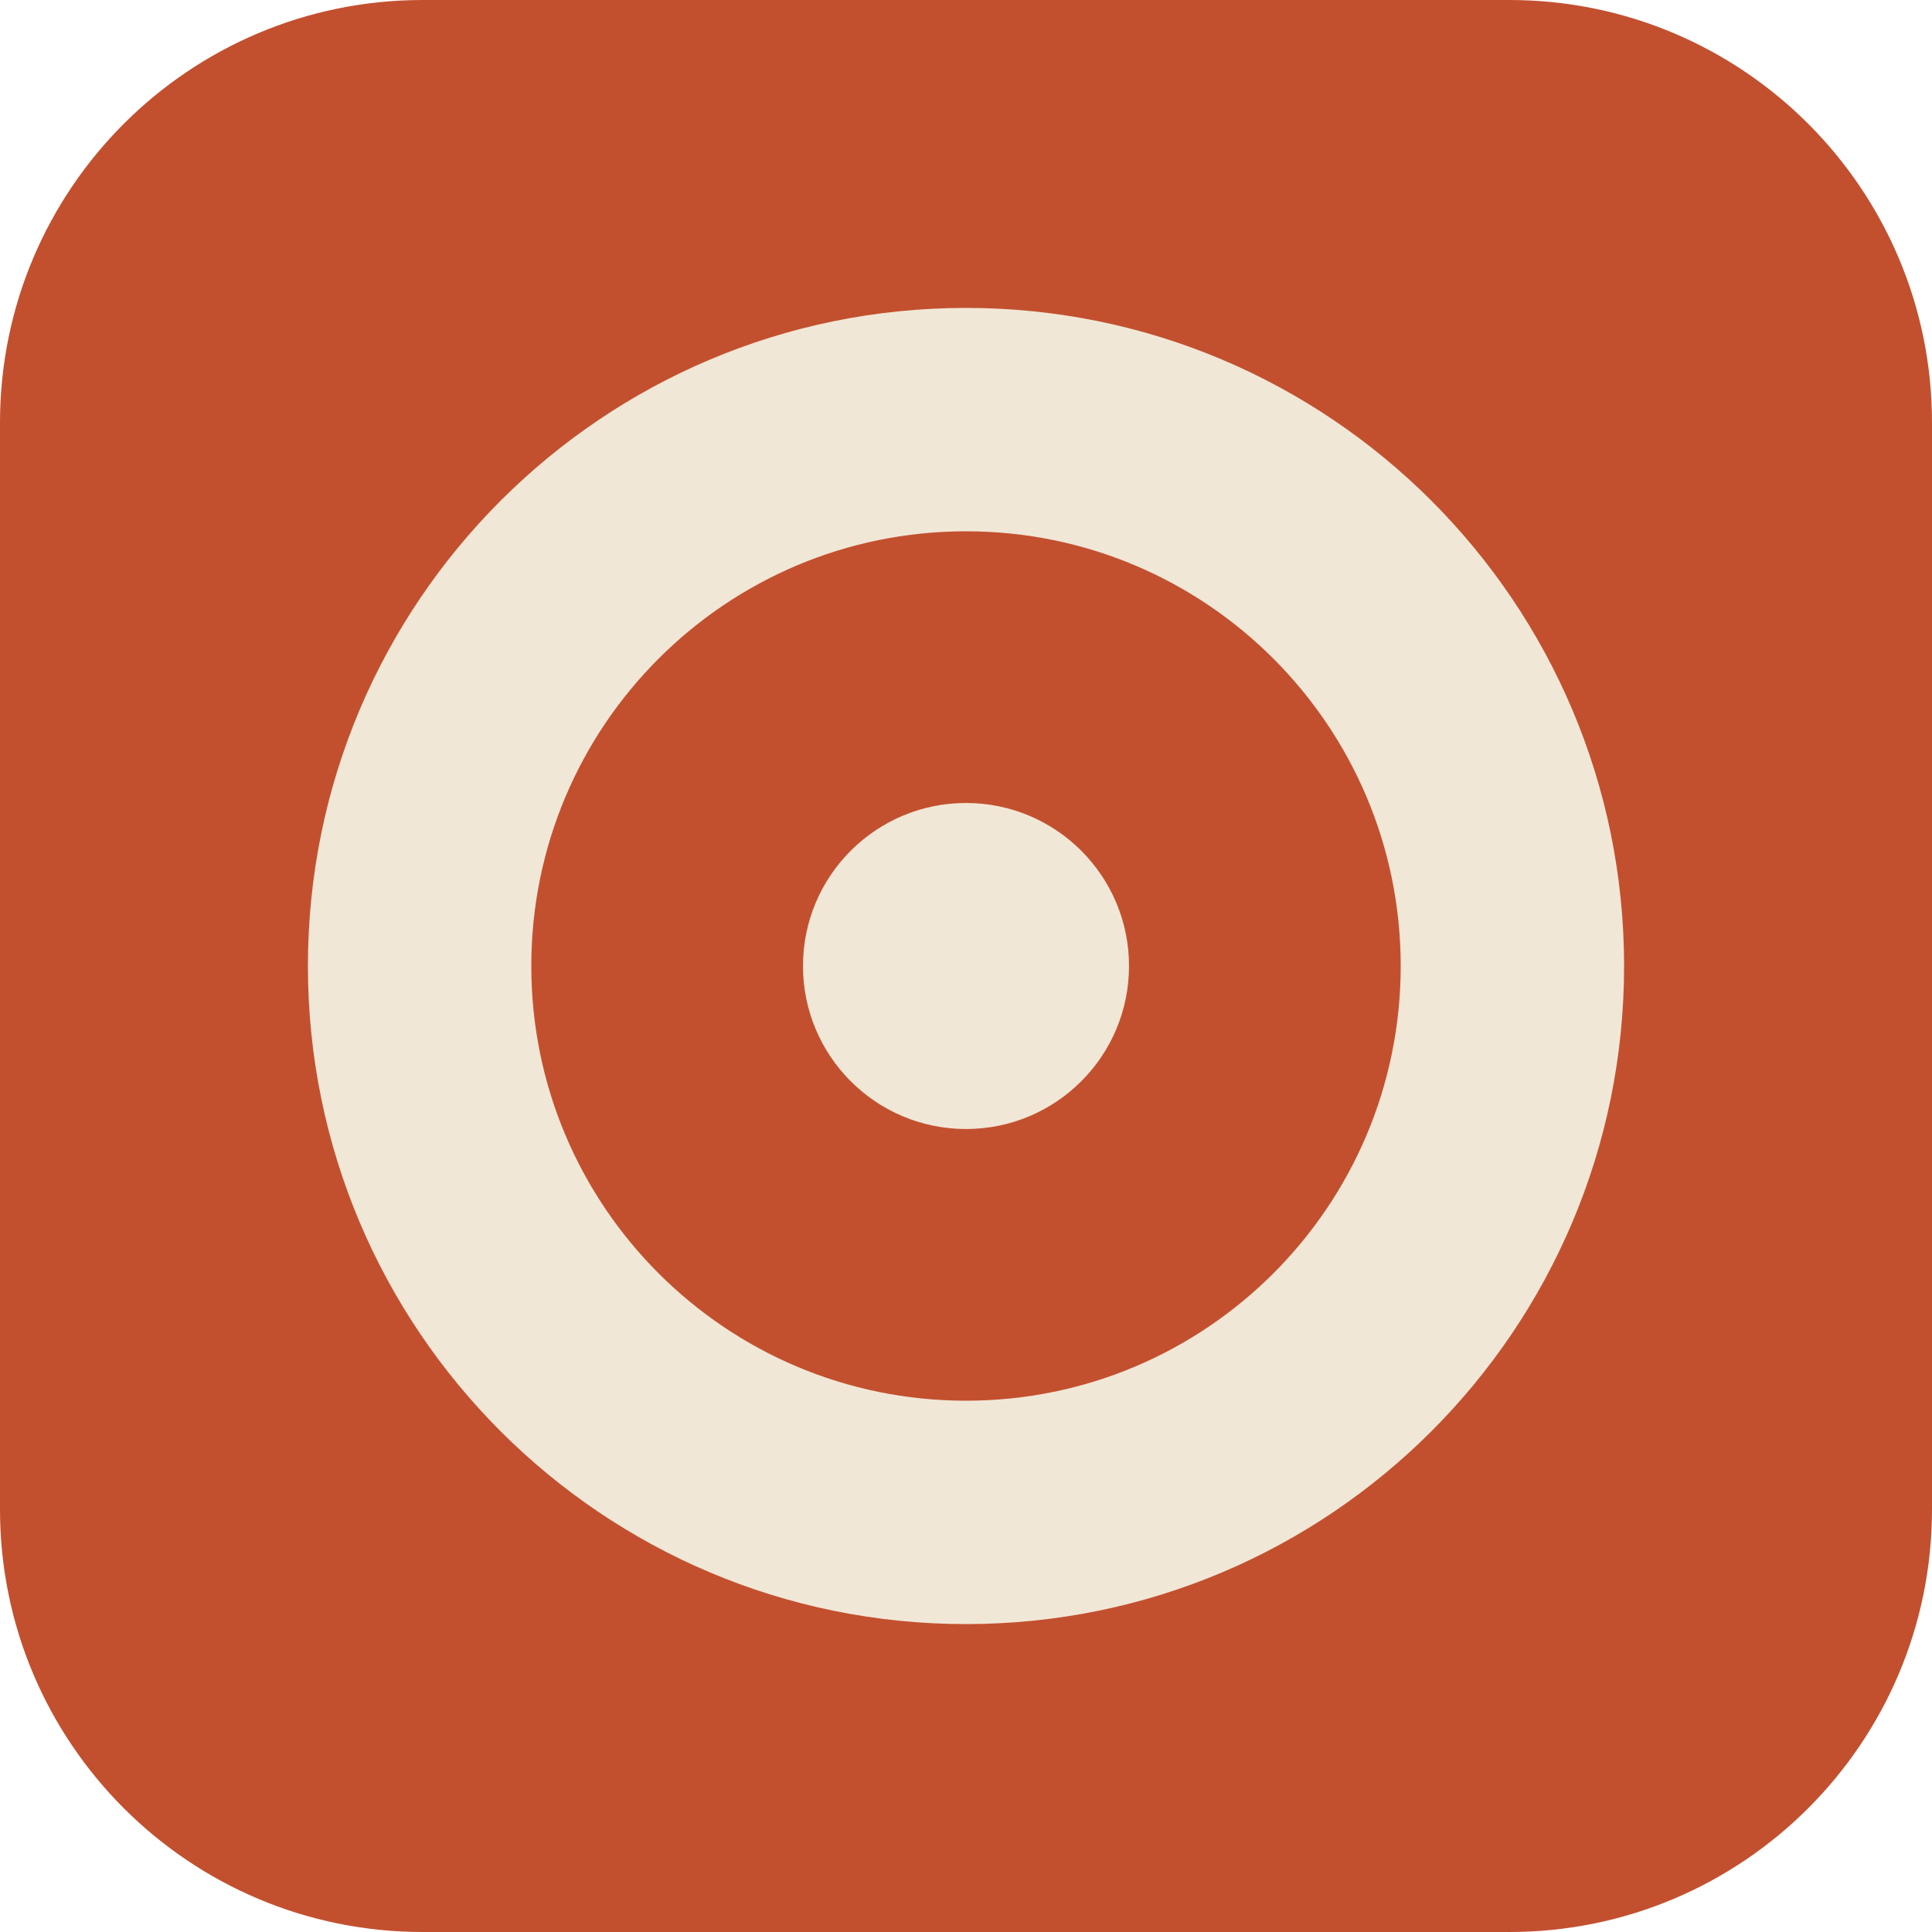
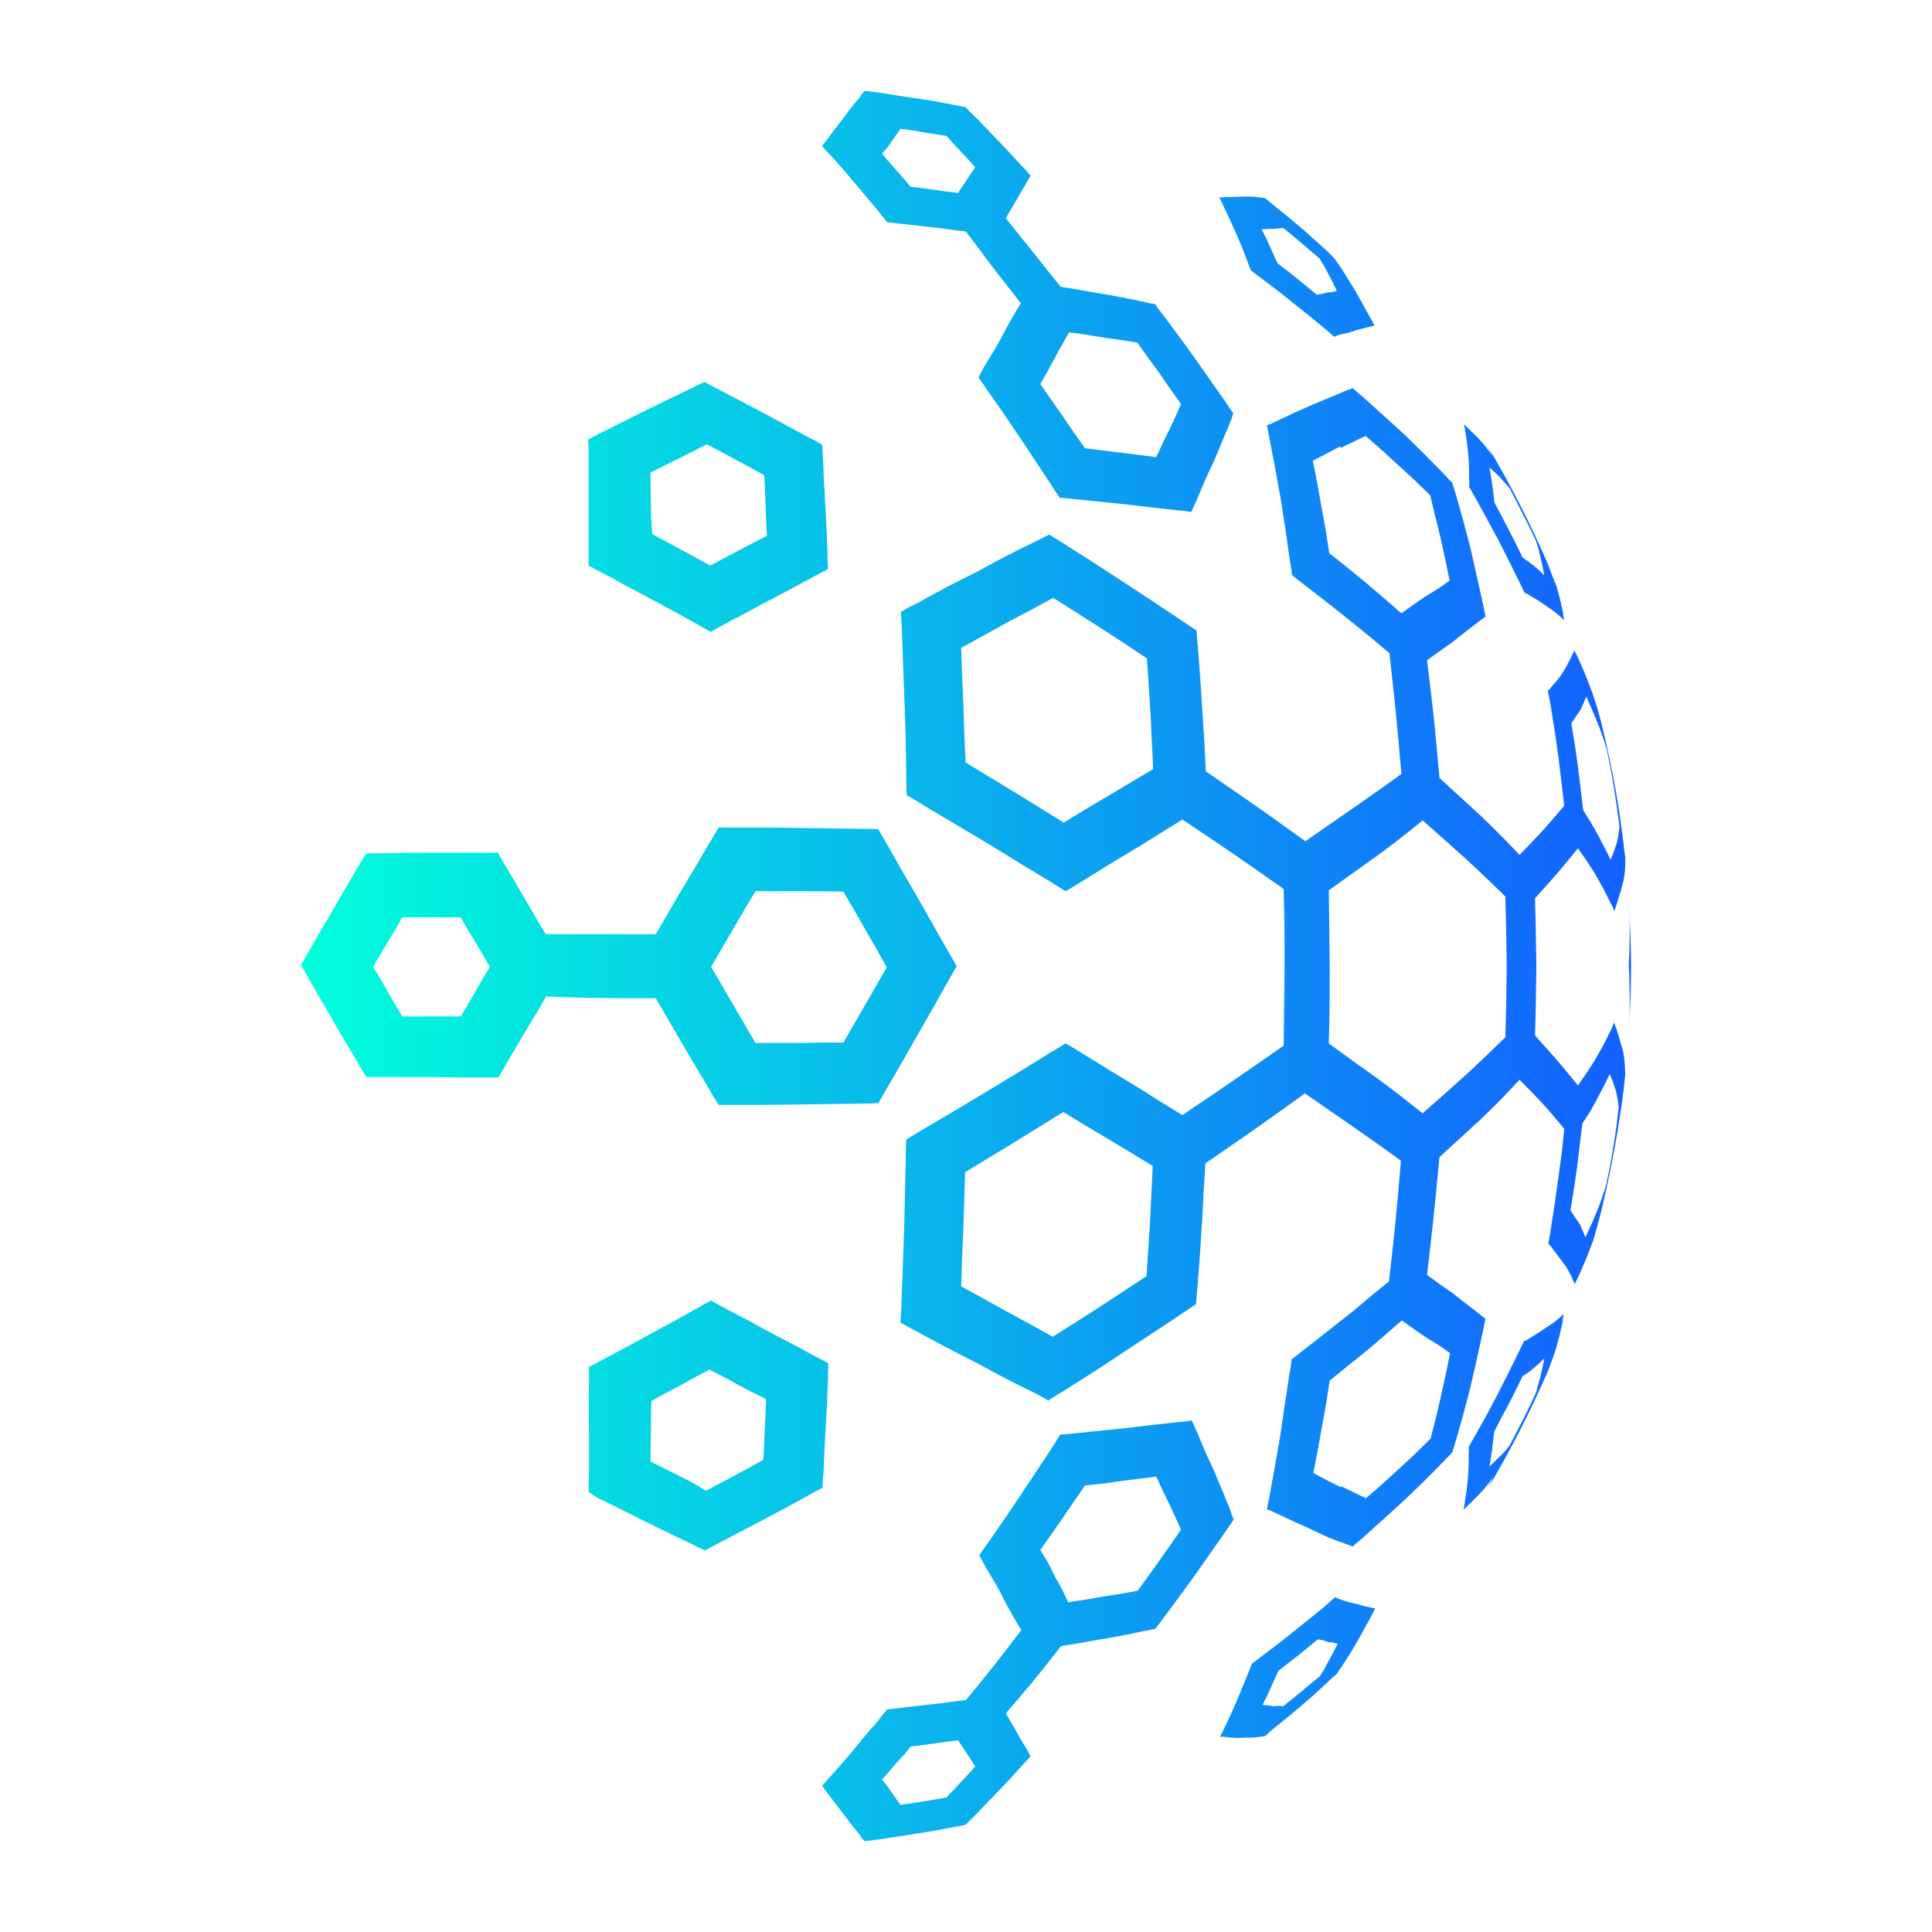
- <svg xmlns="http://www.w3.org/2000/svg" viewBox="0 0 64 64" role="img" aria-label="Pagos">
-   <rect width="64" height="64" rx="14" fill="#C2502F" />
-   <circle cx="32" cy="32" r="21.8" fill="#F1E7D6" />
-   <circle cx="32" cy="32" r="14.4" fill="#C2502F" />
-   <circle cx="32" cy="32" r="5.4" fill="#F1E7D6" />
+ <svg xmlns="http://www.w3.org/2000/svg" viewBox="0 0 500 500" role="img" aria-label="SouthPoint">
+   <defs>
+     <linearGradient id="sp-grad" x1="10.175" y1="24.072" x2="40.24" y2="24.072" gradientUnits="userSpaceOnUse">
+       <stop offset="0" stop-color="#00ffdb" />
+       <stop offset="1" stop-color="#1360ff" />
+     </linearGradient>
+   </defs>
+   <g transform="translate(77.892,23.500)">
+     <g transform="translate(-116.57,-48.90) scale(11.45096)">
+       <path d="M32.8 40.44c-.2.16-.2.16-.42.34-.1-.01-.1-.01-.23 0-.11-.02-.11-.02-.24-.03.1-.19.1-.19.18-.37l.18-.4.45-.35c.23-.19.23-.19.44-.36a.7.7 0 0 1 .23.06c.12.01.12.01.22.04l-.2.38c-.09.17-.09.17-.2.35-.19.15-.19.15-.41.34m-.62.83c.31-.25.31-.25.62-.51.3-.26.3-.26.58-.52.1-.1.1-.1.21-.19.05-.08.05-.08.12-.18.17-.26.17-.26.33-.53l.31-.56c.05-.1.05-.1.11-.21l-.1-.02c-.15-.03-.15-.03-.31-.08-.19-.04-.19-.04-.37-.1-.07-.03-.07-.03-.13-.05-.12.1-.12.1-.24.21-.33.27-.33.27-.68.55-.35.28-.35.28-.71.55l-.25.19c-.04.11-.04.11-.09.23-.13.32-.13.32-.26.63-.13.3-.13.3-.27.59-.04.09-.04.09-.1.2.09 0 .09 0 .16.01.2.02.2.02.4.01.18 0 .18 0 .36-.02l.11-.02c.09-.09.09-.09.2-.18zm-13.46-5.7-.64-.32c0-.34 0-.34.01-.68 0-.34 0-.34.01-.69.33-.18.33-.18.65-.35l.66-.36c.33.17.33.17.64.34.32.17.32.17.64.33-.01.35-.01.35-.03.69-.01.34-.01.34-.03.68-.32.18-.32.18-.64.35-.33.18-.33.18-.66.35-.29-.18-.29-.18-.61-.34zm-1.69.57.98.49c.49.24.49.24.97.47.16.08.16.08.33.16.16-.09.16-.09.34-.18.49-.26.49-.26.99-.52.49-.26.49-.26.98-.53.18-.1.18-.1.35-.19 0-.17 0-.17.02-.35.02-.51.02-.51.05-1.03.03-.53.03-.53.05-1.06 0-.18 0-.18.01-.37l-.34-.18c-.48-.26-.48-.26-.98-.52-.49-.27-.49-.27-.99-.53-.17-.09-.17-.09-.34-.19-.19.1-.19.1-.36.2-.5.28-.5.28-1.02.56-.51.28-.51.28-1.02.55-.18.1-.18.1-.36.19v.37c-.01.54-.01.54 0 1.06v1.04c-.01.18-.01.18-.01.35.17.13.17.13.35.21zm1.06-22.56c-.01-.34-.01-.34-.01-.68.31-.16.31-.16.64-.32.32-.16.32-.16.63-.32.33.17.33.17.66.35.32.17.32.17.64.35.02.34.02.34.03.68.01.34.01.34.03.69-.32.16-.32.16-.64.33l-.64.34-.66-.36c-.33-.18-.33-.18-.65-.35-.03-.37-.03-.37-.03-.71zm-1.41-1.05V15c.18.1.18.1.36.19.51.28.51.28 1.02.55.52.28.52.28 1.03.56.17.1.17.1.35.2.17-.1.17-.1.34-.19.5-.26.5-.26.99-.53h.01c.49-.26.49-.26.97-.52l.34-.18c-.01-.19-.01-.19-.01-.37-.02-.53-.02-.53-.05-1.06-.03-.52-.03-.52-.05-1.03l-.02-.35c-.17-.1-.17-.1-.35-.19l-.98-.53c-.5-.26-.5-.26-.99-.52-.18-.09-.18-.09-.34-.18-.17.08-.17.08-.33.16-.48.23-.48.23-.97.47l-.98.49c-.18.09-.18.09-.35.18.01.2.01.2.01.38zm15.49-5.14.21-.02c.22.18.22.18.41.34l.41.35c.11.18.11.18.21.37.09.17.09.17.18.36-.1.03-.1.03-.22.04-.11.03-.11.03-.23.05-.21-.17-.21-.17-.44-.36-.21-.17-.21-.17-.45-.35l-.18-.4c-.08-.18-.08-.18-.18-.37.15-.01.15-.01.28-.01zm-.32-.71c-.17-.02-.17-.02-.36-.02-.19.01-.19.01-.4.01-.07.01-.07.01-.16.01.06.1.06.1.1.2.14.29.14.29.27.58.14.32.14.32.26.64.04.11.04.11.09.23l.25.19c.36.27.36.27.71.55s.35.28.68.55c.12.1.12.1.24.21.07-.03.07-.03.13-.05.2-.04.2-.04.37-.1.16-.04.16-.04.31-.08l.1-.02c-.05-.11-.05-.11-.11-.21l-.31-.56c-.16-.26-.16-.26-.33-.53-.07-.1-.07-.1-.12-.18-.09-.1-.09-.1-.19-.2l-.58-.52c-.31-.26-.31-.26-.62-.51l-.22-.18c-.06 0-.06 0-.11-.01zm1.83 5.66.56-.27c.37.32.37.32.75.67.35.32.35.32.71.67.11.46.11.46.23.94.11.5.11.5.21.99-.25.18-.25.18-.52.34-.28.19-.28.19-.57.4-.4-.35-.4-.35-.8-.69-.4-.33-.4-.33-.83-.67-.08-.53-.08-.53-.18-1.07-.09-.51-.09-.51-.19-1.02.31-.16.31-.16.61-.32l.02.03zm.85 9.2c.52-.39.52-.39 1-.78.51.45.51.45.99.88.45.42.45.42.88.84.02.79.02.79.03 1.6-.01.79-.01.79-.03 1.58-.43.42-.43.42-.88.84-.48.43-.48.43-.99.88-.49-.39-.49-.39-1.01-.78-.55-.39-.55-.39-1.11-.8.02-.86.02-.86.02-1.72l-.02-1.74c.57-.41.57-.41 1.12-.8zm-9.38-3.41c-.03-.64-.03-.64-.05-1.27.53-.29.53-.29 1.05-.58.52-.27.52-.27 1.03-.55.54.34.54.34 1.07.68s.53.34 1.05.69l.08 1.24.06 1.26c-.49.29-.49.29-.99.59-.51.3-.51.3-1.03.62l-1.1-.68-1.12-.68c-.03-.67-.03-.67-.05-1.32zm1 13.74c-.52-.29-.52-.29-1.05-.58.02-.63.02-.63.05-1.28l.04-1.3 1.12-.68 1.1-.68c.52.32.52.32 1.03.62.5.3.5.3.99.6l-.06 1.25-.08 1.24c-.52.34-.52.34-1.05.69-.53.34-.53.34-1.07.68-.5-.28-.5-.28-1.02-.56zM35 35.41c-.38.35-.38.35-.75.67l-.56-.27-.01.02c-.3-.15-.3-.15-.62-.32.1-.51.1-.51.19-1.02.1-.54.1-.54.18-1.07.43-.35.43-.35.83-.67.4-.34.4-.34.8-.69.29.21.29.21.57.4.27.16.27.16.52.34-.1.5-.1.5-.21.99-.11.48-.11.48-.23.94-.36.36-.36.36-.71.68zm4.84-7.27c-.07.42-.07.42-.16.85-.09.29-.09.29-.2.58-.13.31-.13.31-.27.61l-.13-.3c-.1-.14-.1-.14-.21-.31.08-.47.08-.47.15-.97l.12-.99c.18-.27.18-.27.34-.57.15-.28.15-.28.28-.55.08.2.08.2.14.39.04.19.04.19.06.36-.05.46-.05.46-.12.9zm-.35-9.57c.11.29.11.29.2.58.09.44.09.44.16.85.07.44.07.44.13.9-.02.17-.02.17-.06.36-.06.19-.06.19-.14.39-.13-.26-.13-.26-.28-.55-.17-.3-.17-.3-.34-.57l-.12-.99c-.07-.5-.07-.5-.15-.97.11-.17.11-.17.21-.31l.13-.3c.13.3.13.3.26.61zM23.53 5.41l.2-.28c.25.03.25.03.53.08l.51.08c.15.17.15.17.32.35.17.18.17.18.33.36-.1.14-.1.14-.19.28l-.2.3c-.25-.03-.25-.03-.52-.07-.28-.04-.28-.04-.55-.07-.16-.19-.16-.19-.33-.38-.16-.18-.16-.18-.32-.37.12-.13.12-.13.22-.28zm3.69 4.89c.16-.29.16-.29.32-.57.39.05.39.05.79.12.37.05.37.05.75.11.25.35.25.35.5.69.24.35.24.35.49.7-.13.3-.13.3-.27.59-.15.3-.15.3-.29.61l-.79-.1-.82-.1c-.25-.35-.25-.35-.5-.72-.26-.37-.26-.37-.51-.73.17-.3.17-.3.33-.6zm-.77-1.23c-.17.28-.17.28-.33.57-.23.43-.23.43-.49.85l-.14.26c.11.15.11.15.21.3.36.51.36.51.71 1.03.35.53.35.53.71 1.07.1.16.1.16.21.32.17.01.17.01.35.03l1.17.12c.57.07.57.07 1.13.13.15.01.15.01.32.04l.12-.26c.19-.46.19-.46.39-.88l.35-.84c.05-.12.05-.12.09-.25-.09-.13-.09-.13-.19-.28l-.68-.97c-.34-.47-.34-.47-.69-.94-.11-.14-.11-.14-.21-.28-.14-.02-.14-.02-.3-.06-.53-.11-.53-.11-1.06-.2-.39-.07-.39-.07-.77-.13-.63-.79-.63-.79-1.24-1.55.09-.16.09-.16.18-.31l.28-.48c.05-.09.05-.09.1-.17-.1-.12-.1-.12-.21-.23-.25-.28-.25-.28-.53-.57l-.52-.54c-.12-.11-.12-.11-.21-.21l-.31-.06c-.41-.08-.41-.08-.81-.14-.41-.06-.41-.06-.84-.13-.15-.02-.15-.02-.32-.04-.07.08-.07.08-.12.16-.18.21-.18.21-.34.43-.18.23-.18.23-.36.47-.07.09-.07.09-.14.19.09.11.09.11.2.22.27.3.27.3.53.61l.54.64c.09.12.09.12.2.25l.35.04.89.1c.28.04.28.04.54.07.61.82.61.82 1.24 1.62zM12.14 24.63c-.16-.28-.16-.28-.33-.56l.33-.56c.17-.28.17-.28.33-.56h1.32c.16.28.16.28.33.56s.17.28.33.56c-.17.28-.17.28-.33.56s-.16.28-.33.56h-1.32c-.17-.28-.17-.28-.33-.56zm7.81.3-.5-.86.5-.86c.25-.43.25-.43.5-.85h1c.5 0 .5 0 .99.01.25.43.25.43.49.85.25.43.25.43.49.86-.24.42-.24.42-.49.85s-.25.43-.49.85c-.49 0-.49 0-.99.01h-1l-.5-.86zm-1.75-.15.5.86c.35.6.35.6.71 1.2.1.18.1.18.21.35h.41c.71 0 .71 0 1.41-.01l1.39-.02c.2 0 .2 0 .4-.01.1-.17.1-.17.2-.35.35-.6.35-.6.69-1.2.34-.59.34-.59.68-1.2l.2-.34c-.1-.18-.1-.18-.2-.35l-.68-1.2c-.35-.6-.35-.6-.69-1.2-.1-.17-.1-.17-.2-.35-.2-.01-.2-.01-.4-.01l-1.39-.02c-.7-.01-.7-.01-1.41-.01h-.41c-.11.18-.11.18-.21.35-.35.6-.35.6-.71 1.2l-.5.86h-2.49c-.17-.28-.17-.28-.33-.56l-.54-.92c-.11-.18-.11-.18-.21-.36h-1.5c-.54 0-.54 0-1.07.01-.21 0-.21 0-.41.01-.1.17-.1.17-.21.35-.27.46-.27.46-.53.91-.27.46-.27.46-.53.91-.1.17-.1.17-.2.35.1.17.1.17.2.35.26.45.26.45.53.91v.01c.27.46.27.46.54.91.1.18.1.18.21.35h1.48c.54.01.54.01 1.08.01h.42c.11-.18.11-.18.21-.36.27-.46.27-.46.54-.91.17-.28.17-.28.33-.56 1.24.04 1.24.04 2.48.04zm6.06 18.15-.53.08-.2-.28c-.1-.15-.1-.15-.22-.29.16-.18.16-.18.32-.37.18-.19.18-.19.33-.38.26-.03.26-.03.55-.07.27-.04.27-.04.52-.07l.2.3c.1.15.1.15.19.29-.16.18-.16.18-.33.36l-.32.34c-.26.05-.26.05-.51.09zm4.06-4.63c-.4.07-.4.07-.8.13-.14-.3-.14-.3-.3-.58-.15-.31-.15-.31-.33-.6.25-.36.25-.36.51-.73.25-.37.25-.37.5-.73.41-.04.41-.04.82-.1l.79-.1c.14.31.14.31.29.61.14.3.14.3.27.59-.25.36-.25.36-.49.7-.25.35-.25.35-.49.68-.39.07-.39.07-.77.13zm-.96 1.12c.39-.06.39-.06.77-.13.53-.09.53-.09 1.06-.2.16-.03.16-.03.3-.06.1-.13.1-.13.21-.28.35-.47.35-.47.69-.94l.68-.97c.09-.13.09-.13.19-.28-.05-.12-.05-.12-.09-.25l-.35-.84c-.2-.43-.2-.43-.39-.89l-.12-.26c-.17.03-.17.03-.32.04-.56.06-.56.06-1.13.13l-1.17.12c-.18.02-.18.02-.35.03l-.2.32c-.36.54-.36.54-.71 1.07-.35.52-.35.52-.71 1.04-.11.15-.11.15-.21.3l.14.26c.26.43.26.43.48.86.16.29.16.29.33.57-.62.81-.62.81-1.25 1.58-.26.03-.26.03-.54.07l-.89.1-.35.04c-.11.13-.11.13-.2.25-.28.32-.28.32-.54.64-.26.31-.26.31-.53.61-.11.12-.11.12-.2.23.07.1.07.1.14.19.18.24.18.24.36.47.16.22.16.22.34.43.05.09.05.09.12.16.17-.02.17-.02.32-.04.41-.06.41-.06.84-.13.39-.06.39-.06.81-.14l.31-.06.21-.21.52-.54c.28-.29.28-.29.53-.57l.21-.23-.1-.18c-.14-.23-.14-.23-.28-.48-.09-.15-.09-.15-.18-.31.62-.72.62-.72 1.25-1.52zM37.8 34.3l-.3.58c-.1.13-.1.13-.21.24-.12.12-.12.12-.25.24.03-.17.03-.17.06-.37.02-.2.02-.2.05-.42.16-.31.16-.31.33-.63.16-.31.16-.31.31-.62.14-.09.14-.09.26-.19s.12-.1.23-.21c-.04.21-.04.21-.09.42l-.1.36c-.14.3-.14.3-.29.6zm-.51-21.28c.1.11.1.11.21.24.15.29.15.29.3.59.15.29.15.29.29.59.06.18.06.18.1.36.05.21.05.21.09.42-.11-.11-.11-.11-.23-.21-.13-.1-.13-.1-.26-.19-.15-.31-.15-.31-.31-.62-.17-.33-.17-.33-.33-.63-.02-.22-.02-.22-.05-.42-.03-.2-.03-.2-.06-.37.13.12.13.12.25.24zm1.06 1.92c-.39-.9-.84-1.78-1.34-2.62.05.1.05.1.11.21l-.2-.26c-.16-.18-.16-.18-.34-.35l-.12-.12c.02.07.02.07.03.14.04.25.04.25.07.53.02.28.02.28.02.57.01.1.01.1 0 .18l.16.28.49.9c.24.47.24.47.47.94.06.12.06.12.13.27.06.03.06.03.13.07.2.12.2.12.39.25.16.11.16.11.31.24l.07.07c-.02-.09-.02-.09-.03-.19-.06-.28-.06-.28-.14-.57-.11-.27-.11-.27-.21-.54zm1.84 10.58c.03-.48.05-.96.05-1.45s-.02-.97-.05-1.45c.01.18.01.21.02.43 0 .38 0 .38-.01.77-.01.12-.01.12-.01.26.01.12.01.12.01.23.01.4.01.4.01.77-.01.23-.01.27-.02.44zm-.64 4.14c.2-.82.36-1.65.48-2.49.02-.14.02-.14.04-.3.01-.12.01-.12.03-.26 0-.05 0-.05.01-.09-.01-.26-.01-.26-.04-.5-.07-.26-.07-.26-.16-.55-.03-.07-.03-.07-.05-.14l-.07.16c-.18.36-.18.36-.38.71-.18.28-.18.28-.37.55-.44-.54-.44-.54-.97-1.13.02-.77.02-.77.03-1.54-.01-.79-.01-.79-.03-1.56.53-.59.53-.59.97-1.13.19.27.19.27.37.55.2.35.2.35.38.71.04.07.04.07.07.16.03-.07.03-.07.05-.14.09-.28.09-.28.16-.55.04-.24.04-.24.04-.5 0-.05 0-.05-.01-.09-.02-.14-.02-.14-.03-.26-.02-.14-.02-.14-.04-.3-.11-.85-.28-1.68-.48-2.49-.08-.29-.08-.29-.18-.59-.15-.4-.15-.4-.32-.79l-.09-.18c-.01.03-.01.03-.03.06-.08.17-.08.17-.18.35-.13.21-.13.21-.3.4-.04.06-.04.06-.09.1l.06.31c.1.62.1.62.19 1.27l.12 1.02c-.46.54-.46.54-1.01 1.11-.41-.43-.41-.43-.85-.86l-.96-.88c-.12-1.34-.12-1.34-.28-2.66.29-.21.29-.21.56-.4.33-.26.33-.26.63-.49.07-.05.07-.05.13-.1l-.06-.3c-.14-.63-.14-.63-.28-1.25-.16-.61-.16-.61-.33-1.21l-.08-.26c-.1-.1-.1-.1-.19-.2-.44-.45-.44-.45-.88-.88-.47-.43-.47-.43-.96-.87-.12-.1-.12-.1-.22-.19l-.16.06c-.35.15-.35.15-.74.31-.41.18-.41.18-.83.38-.1.05-.1.05-.21.09l.06.3c.13.68.13.68.25 1.35.11.69.11.69.21 1.41.03.17.03.17.05.33l.27.21c.57.44.57.44 1.12.88.42.34.42.34.81.67.15 1.36.15 1.36.27 2.73-.5.36-.5.36-1.03.73-.56.39-.56.39-1.14.79-1.09-.78-1.09-.78-2.25-1.58-.03-.63-.03-.63-.07-1.24-.05-.79-.05-.79-.11-1.58-.02-.19-.02-.19-.03-.36-.15-.1-.15-.1-.31-.21-.66-.44-.66-.44-1.33-.88-.69-.45-.69-.45-1.38-.89-.16-.1-.16-.1-.31-.19-.15.08-.15.08-.3.15-.67.33-.67.33-1.33.69-.7.35-.7.35-1.39.73-.17.08-.17.08-.33.18l.02.38.06 1.67c.03.85.03.85.04 1.7 0 .19 0 .19.01.39.18.1.18.1.35.21l1.48.88c.73.45.73.45 1.44.88l.32.2c.16-.09.16-.09.32-.19.67-.42.67-.42 1.34-.82.5-.31.5-.31.98-.61 1.18.79 1.18.79 2.29 1.57.02.89.02.89.02 1.78l-.02 1.76c-1.12.78-1.12.78-2.29 1.57-.49-.3-.49-.3-.98-.61-.66-.4-.66-.4-1.34-.82-.16-.1-.16-.1-.32-.19-.16.1-.16.1-.33.2-.71.44-.71.44-1.44.88s-.73.44-1.48.88c-.18.11-.18.11-.35.21-.01.2-.01.2-.01.39l-.04 1.7-.06 1.67-.02.38c.16.09.16.09.33.18.7.38.7.38 1.39.73.66.36.66.36 1.33.69.15.08.15.08.29.16.17-.11.17-.11.32-.2.7-.44.7-.44 1.38-.89.67-.44.67-.44 1.33-.88.16-.11.16-.11.31-.21.01-.17.01-.17.03-.36.06-.78.06-.78.11-1.58.03-.61.03-.61.07-1.24 1.15-.79 1.15-.79 2.25-1.58.58.4.58.4 1.14.79.53.37.53.37 1.03.73-.12 1.39-.12 1.39-.27 2.73-.4.32-.4.32-.81.67-.55.43-.55.43-1.12.88l-.27.21c-.02.16-.02.16-.05.33-.11.72-.11.72-.21 1.41-.12.69-.12.69-.24 1.35l-.06.3c.11.04.11.04.21.09.43.2.43.2.83.38.37.18.37.18.74.31l.16.06c.1-.09.1-.09.22-.19.49-.44.49-.44.96-.87.45-.43.45-.43.88-.87.1-.1.1-.1.19-.2l.08-.26c.17-.59.17-.59.33-1.21.14-.61.14-.61.28-1.25l.06-.3c-.07-.05-.07-.05-.13-.1-.3-.23-.3-.23-.63-.49-.28-.19-.28-.19-.56-.4.15-1.3.15-1.3.28-2.66l.96-.88c.44-.43.44-.43.85-.87.56.57.56.57 1.01 1.11-.05.51-.05.51-.12 1.02-.09.65-.09.65-.19 1.29-.02.13-.02.13-.05.29.05.04.05.04.09.1.16.21.16.21.3.4.11.18.11.18.18.35.02.03.02.03.03.06.04-.09.04-.09.09-.19.17-.39.17-.39.32-.78.09-.31.09-.31.17-.61zm-2.53 6.17c.5-.84.95-1.72 1.34-2.62.1-.26.1-.26.19-.53.08-.3.08-.3.14-.57.01-.11.01-.11.03-.2l-.07.07c-.14.12-.14.12-.31.23-.19.13-.19.13-.39.25-.07.05-.07.05-.13.07-.07.15-.07.15-.13.27-.23.47-.23.47-.47.94-.23.44-.23.44-.49.9l-.16.28c.01.08.01.08 0 .18 0 .29 0 .29-.02.57-.03.27-.03.27-.07.52-.01.07-.01.07-.03.15.06-.05.06-.05.11-.1.19-.19.19-.19.35-.36.11-.13.11-.13.2-.27-.04.11-.04.11-.09.22z" fill="url(#sp-grad)" />
+     </g>
+   </g>
</svg>
